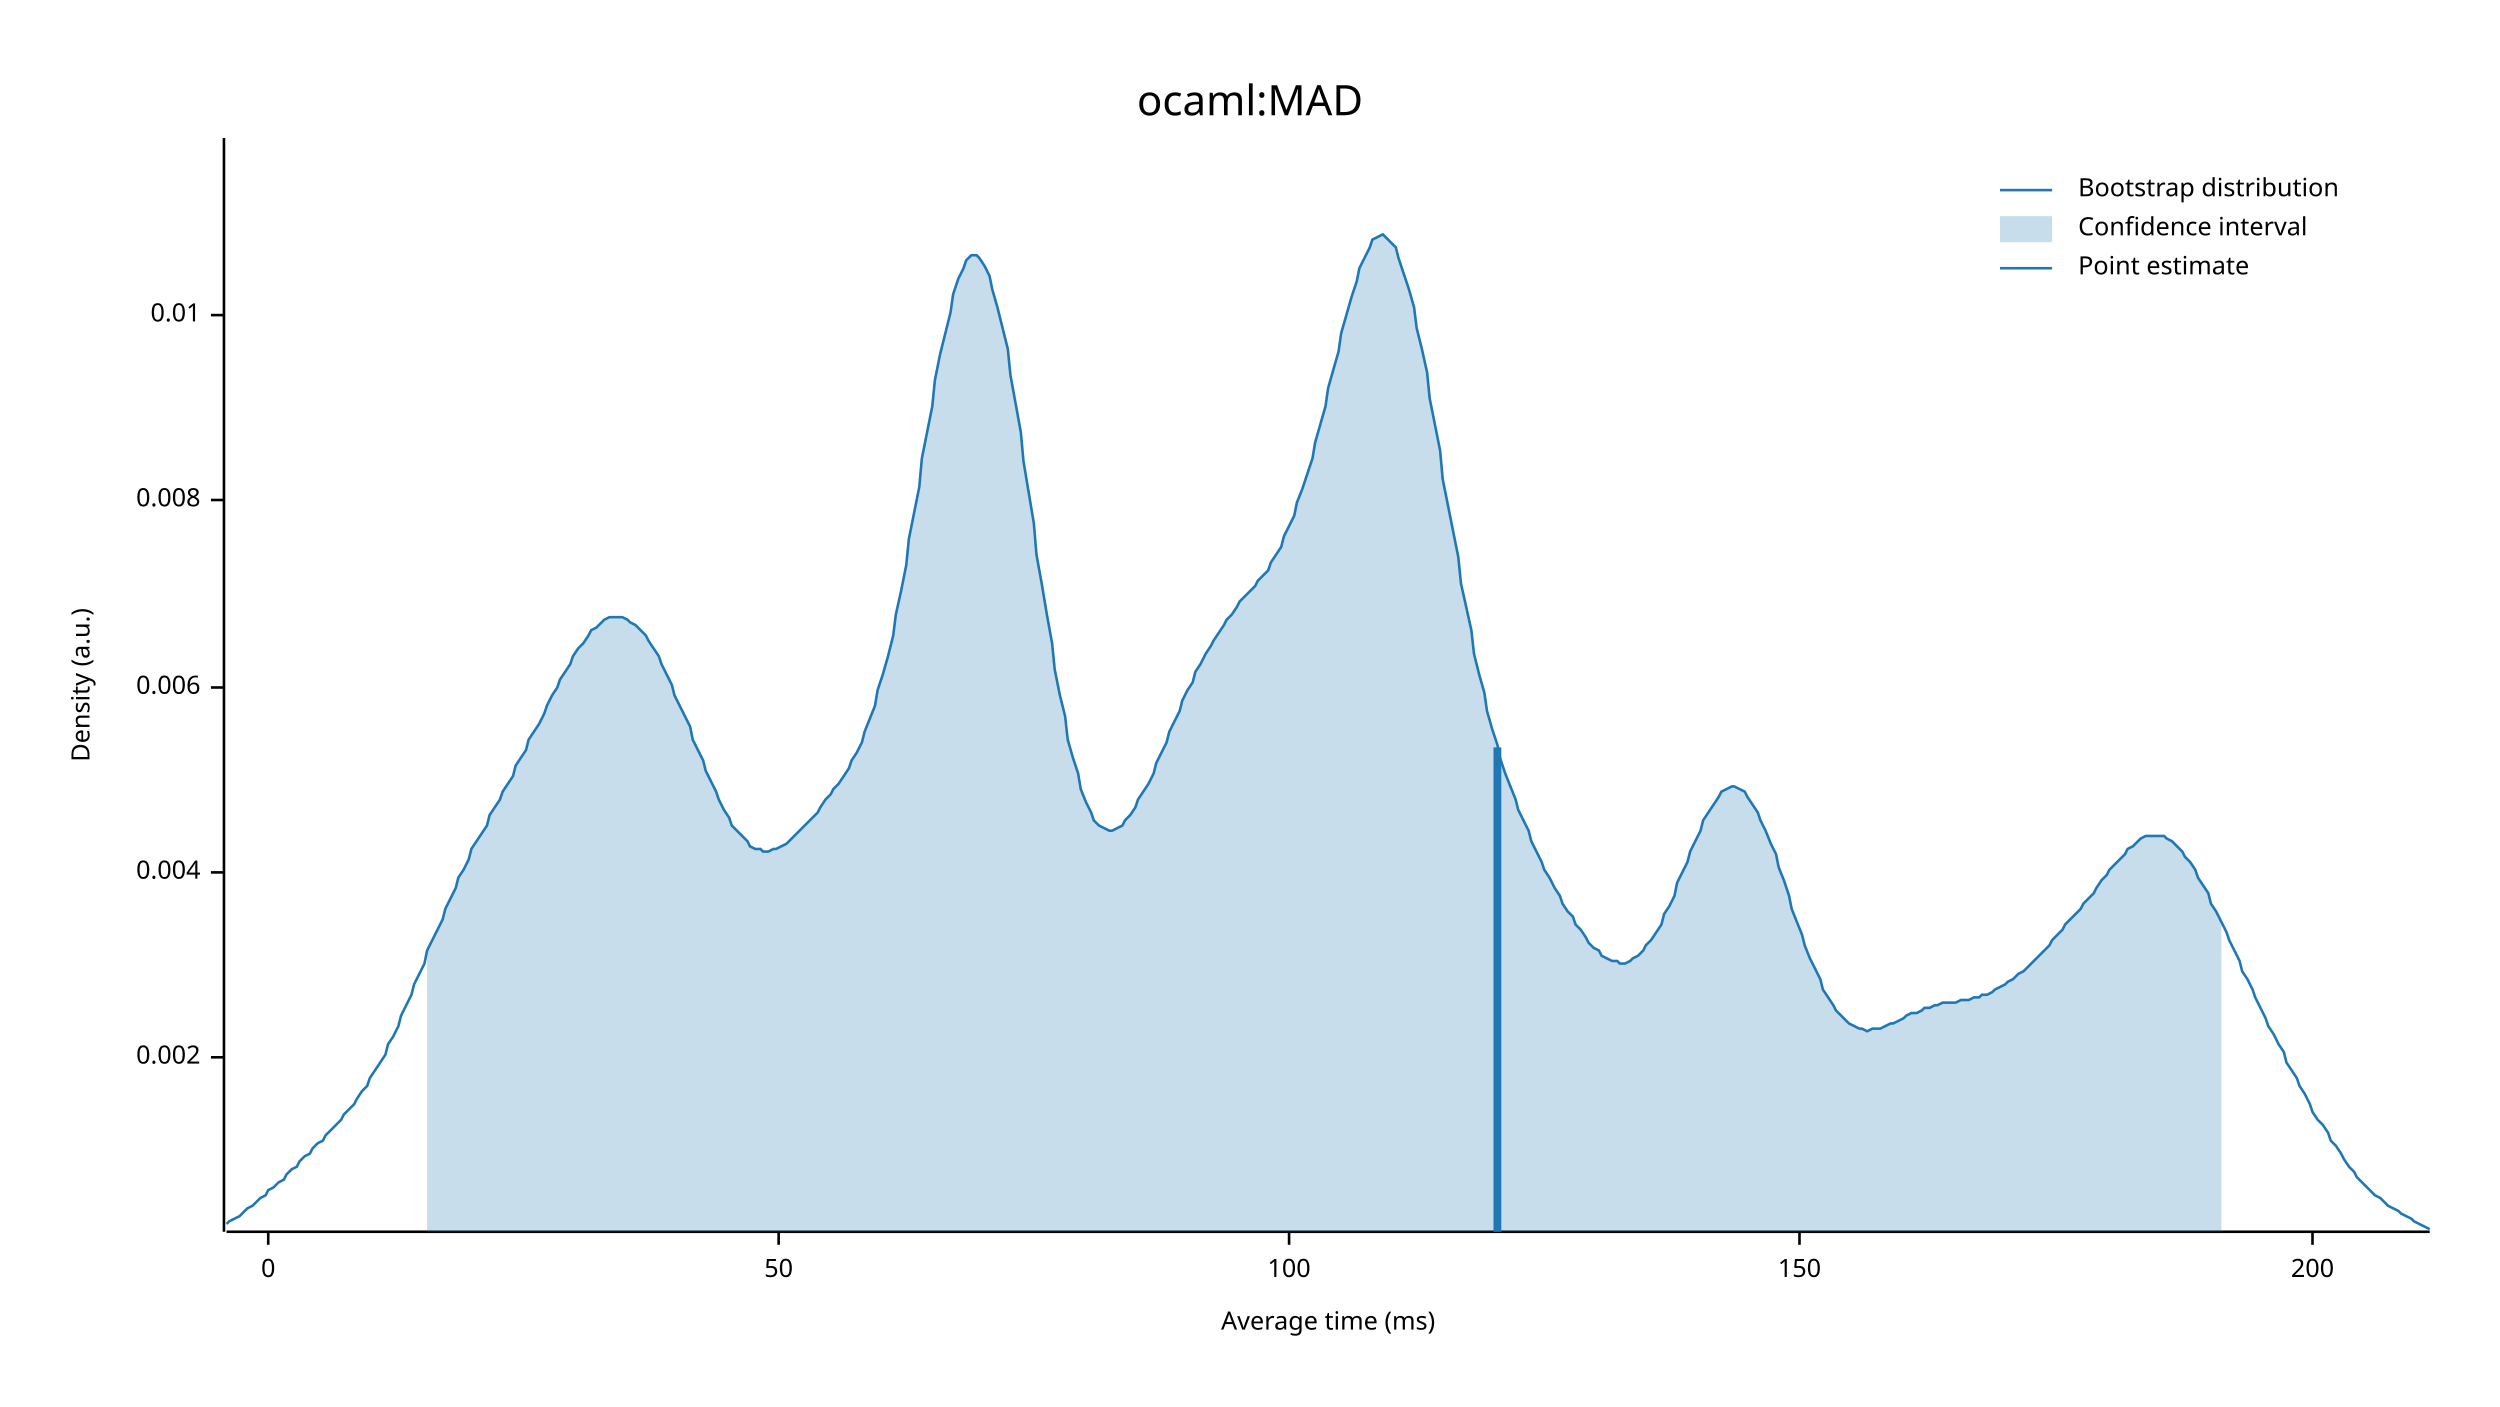
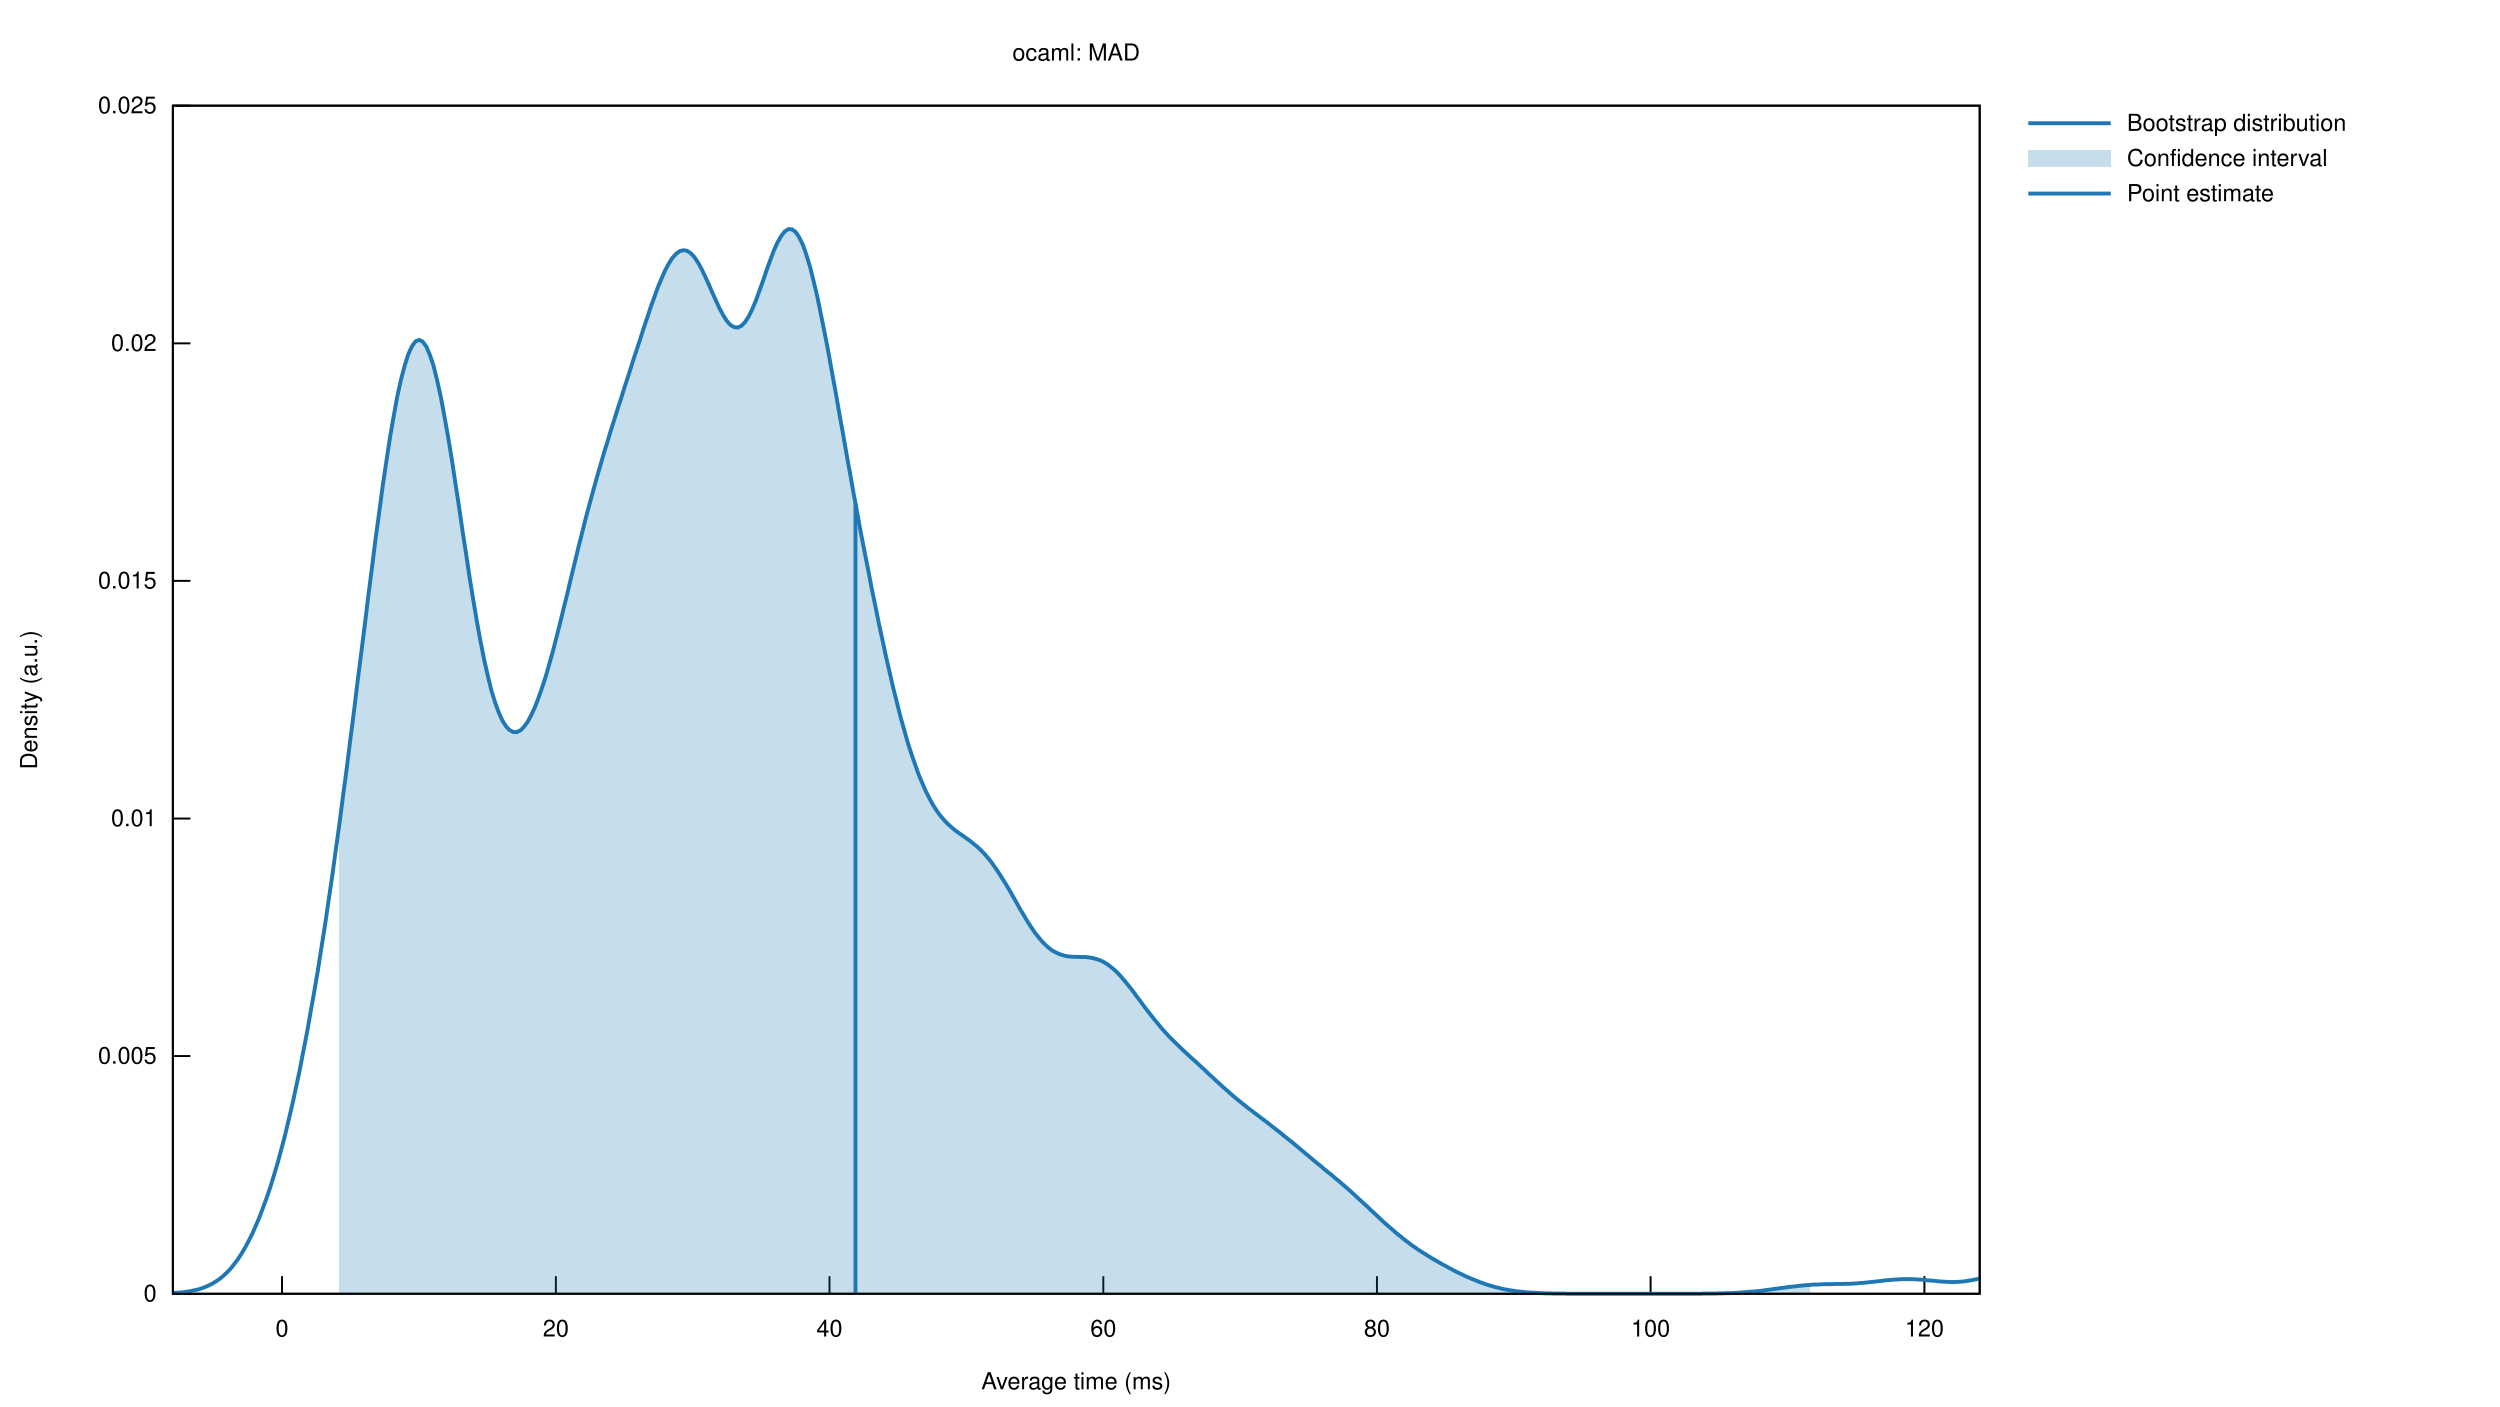
- <svg xmlns="http://www.w3.org/2000/svg" width="960" height="540" viewBox="0 0 960 540">
-   <text x="480" y="32" dy="0.76em" text-anchor="middle" font-family="sans-serif" font-size="16.129" opacity="1" fill="#000000">
- ocaml:MAD
- </text>
-   <text x="27" y="263" dy="0.76em" text-anchor="middle" font-family="sans-serif" font-size="9.677" opacity="1" fill="#000000" transform="rotate(270, 27, 263)">
- Density (a.u.)
- </text>
-   <text x="510" y="513" dy="-0.5ex" text-anchor="middle" font-family="sans-serif" font-size="9.677" opacity="1" fill="#000000">
- Average time (ms)
- </text>
-   <polyline fill="none" opacity="1" stroke="#000000" stroke-width="1" points="86,53 86,473 " />
-   <text x="77" y="406" dy="0.5ex" text-anchor="end" font-family="sans-serif" font-size="9.677" opacity="1" fill="#000000">
- 0.002
- </text>
-   <polyline fill="none" opacity="1" stroke="#000000" stroke-width="1" points="81,406 86,406 " />
-   <text x="77" y="335" dy="0.5ex" text-anchor="end" font-family="sans-serif" font-size="9.677" opacity="1" fill="#000000">
- 0.004
- </text>
-   <polyline fill="none" opacity="1" stroke="#000000" stroke-width="1" points="81,335 86,335 " />
-   <text x="77" y="264" dy="0.5ex" text-anchor="end" font-family="sans-serif" font-size="9.677" opacity="1" fill="#000000">
- 0.006
- </text>
-   <polyline fill="none" opacity="1" stroke="#000000" stroke-width="1" points="81,264 86,264 " />
-   <text x="77" y="192" dy="0.5ex" text-anchor="end" font-family="sans-serif" font-size="9.677" opacity="1" fill="#000000">
- 0.008
- </text>
-   <polyline fill="none" opacity="1" stroke="#000000" stroke-width="1" points="81,192 86,192 " />
-   <text x="77" y="121" dy="0.5ex" text-anchor="end" font-family="sans-serif" font-size="9.677" opacity="1" fill="#000000">
- 0.01
- </text>
-   <polyline fill="none" opacity="1" stroke="#000000" stroke-width="1" points="81,121 86,121 " />
-   <polyline fill="none" opacity="1" stroke="#000000" stroke-width="1" points="87,473 933,473 " />
-   <text x="103" y="483" dy="0.76em" text-anchor="middle" font-family="sans-serif" font-size="9.677" opacity="1" fill="#000000">
- 0
- </text>
-   <polyline fill="none" opacity="1" stroke="#000000" stroke-width="1" points="103,473 103,478 " />
-   <text x="299" y="483" dy="0.76em" text-anchor="middle" font-family="sans-serif" font-size="9.677" opacity="1" fill="#000000">
- 50
- </text>
-   <polyline fill="none" opacity="1" stroke="#000000" stroke-width="1" points="299,473 299,478 " />
-   <text x="495" y="483" dy="0.76em" text-anchor="middle" font-family="sans-serif" font-size="9.677" opacity="1" fill="#000000">
- 100
- </text>
-   <polyline fill="none" opacity="1" stroke="#000000" stroke-width="1" points="495,473 495,478 " />
-   <text x="691" y="483" dy="0.76em" text-anchor="middle" font-family="sans-serif" font-size="9.677" opacity="1" fill="#000000">
- 150
- </text>
-   <polyline fill="none" opacity="1" stroke="#000000" stroke-width="1" points="691,473 691,478 " />
-   <text x="888" y="483" dy="0.76em" text-anchor="middle" font-family="sans-serif" font-size="9.677" opacity="1" fill="#000000">
- 200
- </text>
-   <polyline fill="none" opacity="1" stroke="#000000" stroke-width="1" points="888,473 888,478 " />
-   <polyline fill="none" opacity="1" stroke="#1F78B4" stroke-width="1" points="87,470 88,469 90,468 92,467 93,466 95,464 97,463 98,462 100,460 102,459 103,457 105,456 107,454 109,453 110,451 112,449 114,448 115,446 117,444 119,443 120,441 122,439 124,438 125,436 127,434 129,432 131,430 132,428 134,426 136,424 137,422 139,419 141,417 142,414 144,411 146,408 148,405 149,401 151,398 153,394 154,390 156,386 158,382 159,378 161,374 163,370 164,365 166,361 168,357 170,353 171,349 173,345 175,341 176,337 178,334 180,330 181,326 183,323 185,320 187,317 188,313 190,310 192,307 193,304 195,301 197,298 198,294 200,291 202,288 203,284 205,281 207,278 209,274 210,271 212,267 214,264 215,261 217,258 219,255 220,252 222,249 224,247 226,244 227,242 229,241 231,239 232,238 234,237 236,237 237,237 239,237 241,238 242,239 244,240 246,242 248,244 249,246 251,249 253,252 254,255 256,259 258,263 259,267 261,271 263,275 265,279 266,284 268,288 270,292 271,296 273,300 275,304 276,307 278,311 280,314 281,317 283,319 285,321 287,323 288,325 290,326 292,326 293,327 295,327 297,326 298,326 300,325 302,324 304,322 305,321 307,319 309,317 310,316 312,314 314,312 315,310 317,307 319,305 320,303 322,301 324,298 326,295 327,292 329,289 331,285 332,281 334,276 336,271 337,265 339,259 341,252 343,244 344,236 346,227 348,217 349,207 351,197 353,187 354,176 356,166 358,156 359,146 361,136 363,128 365,120 366,113 368,107 370,103 371,100 373,98 375,98 376,99 378,102 380,106 381,111 383,118 385,126 387,134 388,144 390,155 392,166 393,177 395,189 397,201 398,213 400,224 402,236 404,247 405,257 407,267 409,275 410,284 412,291 414,297 415,303 417,308 419,312 420,315 422,317 424,318 426,319 427,319 429,318 431,317 432,315 434,313 436,310 437,307 439,304 441,301 443,297 444,293 446,289 448,285 449,281 451,277 453,273 454,269 456,265 458,262 459,258 461,255 463,251 465,248 466,246 468,243 470,240 471,238 473,236 475,233 476,231 478,229 480,227 482,225 483,223 485,221 487,219 488,216 490,213 492,210 493,206 495,202 497,198 498,193 500,188 502,182 504,176 505,170 507,163 509,156 510,149 512,142 514,135 515,128 517,121 519,114 521,108 522,103 524,99 526,95 527,92 529,91 531,90 532,91 534,93 536,95 537,99 539,105 541,111 543,118 544,126 546,134 548,143 549,153 551,163 553,173 554,184 556,194 558,204 560,214 561,224 563,233 565,242 566,251 568,259 570,266 571,273 573,280 575,286 576,291 578,297 580,302 582,307 583,311 585,315 587,319 588,323 590,327 592,331 593,334 595,337 597,341 599,344 600,347 602,350 604,352 605,355 607,357 609,360 610,362 612,364 614,365 615,367 617,368 619,369 621,369 622,370 624,370 626,369 627,368 629,367 631,365 632,363 634,361 636,358 638,355 639,351 641,348 643,344 644,339 646,335 648,331 649,327 651,323 653,319 654,315 656,312 658,309 660,306 661,304 663,303 665,302 666,302 668,303 670,304 671,306 673,309 675,312 676,315 678,319 680,324 682,328 683,333 685,338 687,344 688,349 690,354 692,359 693,363 695,368 697,372 699,376 700,380 702,383 704,386 705,388 707,390 709,392 710,393 712,394 714,395 715,395 717,396 719,395 721,395 722,395 724,394 726,393 727,393 729,392 731,391 732,390 734,389 736,389 738,388 739,387 741,387 743,386 744,386 746,385 748,385 749,385 751,385 753,384 754,384 756,384 758,383 760,383 761,382 763,382 765,381 766,380 768,379 770,378 771,377 773,376 775,374 777,373 778,372 780,370 782,368 783,367 785,365 787,363 788,361 790,359 792,357 793,355 795,353 797,351 799,349 800,347 802,345 804,343 805,341 807,338 809,336 810,334 812,332 814,330 816,328 817,326 819,325 821,323 822,322 824,321 826,321 827,321 829,321 831,321 832,322 834,323 836,325 838,327 839,329 841,331 843,334 844,337 846,340 848,343 849,347 851,350 853,354 855,358 856,361 858,365 860,369 861,373 863,376 865,380 866,383 868,387 870,391 871,394 873,397 875,401 877,404 878,408 880,411 882,414 883,417 885,420 887,424 888,427 890,430 892,432 894,435 895,438 897,440 899,443 900,445 902,448 904,450 905,452 907,454 909,456 910,457 912,459 914,460 916,462 917,463 919,464 921,465 922,466 924,467 926,468 927,469 929,470 931,471 933,472 " />
-   <polygon opacity="0.25" fill="#1F78B4" points="164,365 166,361 168,357 170,353 171,349 173,345 175,341 176,337 178,334 180,330 181,326 183,323 185,320 187,317 188,313 190,310 192,307 193,304 195,301 197,298 198,294 200,291 202,288 203,284 205,281 207,278 209,274 210,271 212,267 214,264 215,261 217,258 219,255 220,252 222,249 224,247 226,244 227,242 229,241 231,239 232,238 234,237 236,237 237,237 239,237 241,238 242,239 244,240 246,242 248,244 249,246 251,249 253,252 254,255 256,259 258,263 259,267 261,271 263,275 265,279 266,284 268,288 270,292 271,296 273,300 275,304 276,307 278,311 280,314 281,317 283,319 285,321 287,323 288,325 290,326 292,326 293,327 295,327 297,326 298,326 300,325 302,324 304,322 305,321 307,319 309,317 310,316 312,314 314,312 315,310 317,307 319,305 320,303 322,301 324,298 326,295 327,292 329,289 331,285 332,281 334,276 336,271 337,265 339,259 341,252 343,244 344,236 346,227 348,217 349,207 351,197 353,187 354,176 356,166 358,156 359,146 361,136 363,128 365,120 366,113 368,107 370,103 371,100 373,98 375,98 376,99 378,102 380,106 381,111 383,118 385,126 387,134 388,144 390,155 392,166 393,177 395,189 397,201 398,213 400,224 402,236 404,247 405,257 407,267 409,275 410,284 412,291 414,297 415,303 417,308 419,312 420,315 422,317 424,318 426,319 427,319 429,318 431,317 432,315 434,313 436,310 437,307 439,304 441,301 443,297 444,293 446,289 448,285 449,281 451,277 453,273 454,269 456,265 458,262 459,258 461,255 463,251 465,248 466,246 468,243 470,240 471,238 473,236 475,233 476,231 478,229 480,227 482,225 483,223 485,221 487,219 488,216 490,213 492,210 493,206 495,202 497,198 498,193 500,188 502,182 504,176 505,170 507,163 509,156 510,149 512,142 514,135 515,128 517,121 519,114 521,108 522,103 524,99 526,95 527,92 529,91 531,90 532,91 534,93 536,95 537,99 539,105 541,111 543,118 544,126 546,134 548,143 549,153 551,163 553,173 554,184 556,194 558,204 560,214 561,224 563,233 565,242 566,251 568,259 570,266 571,273 573,280 575,286 576,291 578,297 580,302 582,307 583,311 585,315 587,319 588,323 590,327 592,331 593,334 595,337 597,341 599,344 600,347 602,350 604,352 605,355 607,357 609,360 610,362 612,364 614,365 615,367 617,368 619,369 621,369 622,370 624,370 626,369 627,368 629,367 631,365 632,363 634,361 636,358 638,355 639,351 641,348 643,344 644,339 646,335 648,331 649,327 651,323 653,319 654,315 656,312 658,309 660,306 661,304 663,303 665,302 666,302 668,303 670,304 671,306 673,309 675,312 676,315 678,319 680,324 682,328 683,333 685,338 687,344 688,349 690,354 692,359 693,363 695,368 697,372 699,376 700,380 702,383 704,386 705,388 707,390 709,392 710,393 712,394 714,395 715,395 717,396 719,395 721,395 722,395 724,394 726,393 727,393 729,392 731,391 732,390 734,389 736,389 738,388 739,387 741,387 743,386 744,386 746,385 748,385 749,385 751,385 753,384 754,384 756,384 758,383 760,383 761,382 763,382 765,381 766,380 768,379 770,378 771,377 773,376 775,374 777,373 778,372 780,370 782,368 783,367 785,365 787,363 788,361 790,359 792,357 793,355 795,353 797,351 799,349 800,347 802,345 804,343 805,341 807,338 809,336 810,334 812,332 814,330 816,328 817,326 819,325 821,323 822,322 824,321 826,321 827,321 829,321 831,321 832,322 834,323 836,325 838,327 839,329 841,331 843,334 844,337 846,340 848,343 849,347 851,350 853,354 853,473 164,473 " />
-   <polyline fill="none" opacity="1" stroke="#1F78B4" stroke-width="3" points="575,473 575,287 " />
-   <text x="798" y="68" dy="0.76em" text-anchor="start" font-family="sans-serif" font-size="9.677" opacity="1" fill="#000000">
- Bootstrap distribution
- </text>
-   <text x="798" y="83" dy="0.76em" text-anchor="start" font-family="sans-serif" font-size="9.677" opacity="1" fill="#000000">
- Confidence interval
- </text>
-   <text x="798" y="98" dy="0.76em" text-anchor="start" font-family="sans-serif" font-size="9.677" opacity="1" fill="#000000">
- Point estimate
- </text>
-   <polyline fill="none" opacity="1" stroke="#1F78B4" stroke-width="1" points="768,73 788,73 " />
-   <rect x="768" y="83" width="20" height="10" opacity="0.25" fill="#1F78B4" stroke="none" />
-   <polyline fill="none" opacity="1" stroke="#1F78B4" stroke-width="1" points="768,103 788,103 " />
+ <svg xmlns="http://www.w3.org/2000/svg" xmlns:xlink="http://www.w3.org/1999/xlink" viewBox="0 0 1280 720">
+   <g id="gnuplot_canvas">
+     <rect x="0" y="0" width="1280" height="720" fill="none" />
+     <defs>
+       <circle id="gpDot" r="0.5" stroke-width="0.5" stroke="currentColor" />
+       <path id="gpPt0" stroke-width="0.222" stroke="currentColor" d="M-1,0 h2 M0,-1 v2" />
+       <path id="gpPt1" stroke-width="0.222" stroke="currentColor" d="M-1,-1 L1,1 M1,-1 L-1,1" />
+       <path id="gpPt2" stroke-width="0.222" stroke="currentColor" d="M-1,0 L1,0 M0,-1 L0,1 M-1,-1 L1,1 M-1,1 L1,-1" />
+       <rect id="gpPt3" stroke-width="0.222" stroke="currentColor" x="-1" y="-1" width="2" height="2" />
+       <rect id="gpPt4" stroke-width="0.222" stroke="currentColor" fill="currentColor" x="-1" y="-1" width="2" height="2" />
+       <circle id="gpPt5" stroke-width="0.222" stroke="currentColor" cx="0" cy="0" r="1" />
+       <use xlink:href="#gpPt5" id="gpPt6" fill="currentColor" stroke="none" />
+       <path id="gpPt7" stroke-width="0.222" stroke="currentColor" d="M0,-1.33 L-1.33,0.67 L1.33,0.67 z" />
+       <use xlink:href="#gpPt7" id="gpPt8" fill="currentColor" stroke="none" />
+       <use xlink:href="#gpPt7" id="gpPt9" stroke="currentColor" transform="rotate(180)" />
+       <use xlink:href="#gpPt9" id="gpPt10" fill="currentColor" stroke="none" />
+       <use xlink:href="#gpPt3" id="gpPt11" stroke="currentColor" transform="rotate(45)" />
+       <use xlink:href="#gpPt11" id="gpPt12" fill="currentColor" stroke="none" />
+       <path id="gpPt13" stroke-width="0.222" stroke="currentColor" d="M0,1.330 L1.265,0.411 L0.782,-1.067 L-0.782,-1.076 L-1.265,0.411 z" />
+       <use xlink:href="#gpPt13" id="gpPt14" fill="currentColor" stroke="none" />
+       <filter id="textbox" filterUnits="objectBoundingBox" x="0" y="0" height="1" width="1">
+         <feFlood flood-color="white" flood-opacity="1" result="bgnd" />
+         <feComposite in="SourceGraphic" in2="bgnd" operator="atop" />
+       </filter>
+       <filter id="greybox" filterUnits="objectBoundingBox" x="0" y="0" height="1" width="1">
+         <feFlood flood-color="lightgrey" flood-opacity="1" result="grey" />
+         <feComposite in="SourceGraphic" in2="grey" operator="atop" />
+       </filter>
+     </defs>
+     <g fill="none" color="white" stroke="currentColor" stroke-width="1.00" stroke-linecap="butt" stroke-linejoin="miter">
+ </g>
+     <g fill="none" color="black" stroke="currentColor" stroke-width="1.00" stroke-linecap="butt" stroke-linejoin="miter">
+       <path stroke="black" d="M88.5,662.4 L97.5,662.4  " />
+       <g transform="translate(80.2,666.3)" stroke="none" fill="black" font-family="Helvetica" font-size="12.00" text-anchor="end">
+         <text>
+           <tspan font-family="Helvetica"> 0</tspan>
+         </text>
+       </g>
+     </g>
+     <g fill="none" color="black" stroke="currentColor" stroke-width="1.00" stroke-linecap="butt" stroke-linejoin="miter">
+       <path stroke="black" d="M88.5,540.7 L97.5,540.7  " />
+       <g transform="translate(80.2,544.6)" stroke="none" fill="black" font-family="Helvetica" font-size="12.00" text-anchor="end">
+         <text>
+           <tspan font-family="Helvetica"> 0.005</tspan>
+         </text>
+       </g>
+     </g>
+     <g fill="none" color="black" stroke="currentColor" stroke-width="1.00" stroke-linecap="butt" stroke-linejoin="miter">
+       <path stroke="black" d="M88.5,419.1 L97.5,419.1  " />
+       <g transform="translate(80.2,423.0)" stroke="none" fill="black" font-family="Helvetica" font-size="12.00" text-anchor="end">
+         <text>
+           <tspan font-family="Helvetica"> 0.01</tspan>
+         </text>
+       </g>
+     </g>
+     <g fill="none" color="black" stroke="currentColor" stroke-width="1.00" stroke-linecap="butt" stroke-linejoin="miter">
+       <path stroke="black" d="M88.5,297.4 L97.5,297.4  " />
+       <g transform="translate(80.2,301.3)" stroke="none" fill="black" font-family="Helvetica" font-size="12.00" text-anchor="end">
+         <text>
+           <tspan font-family="Helvetica"> 0.015</tspan>
+         </text>
+       </g>
+     </g>
+     <g fill="none" color="black" stroke="currentColor" stroke-width="1.00" stroke-linecap="butt" stroke-linejoin="miter">
+       <path stroke="black" d="M88.5,175.8 L97.5,175.8  " />
+       <g transform="translate(80.2,179.7)" stroke="none" fill="black" font-family="Helvetica" font-size="12.00" text-anchor="end">
+         <text>
+           <tspan font-family="Helvetica"> 0.02</tspan>
+         </text>
+       </g>
+     </g>
+     <g fill="none" color="black" stroke="currentColor" stroke-width="1.00" stroke-linecap="butt" stroke-linejoin="miter">
+       <path stroke="black" d="M88.5,54.1 L97.5,54.1  " />
+       <g transform="translate(80.2,58.0)" stroke="none" fill="black" font-family="Helvetica" font-size="12.00" text-anchor="end">
+         <text>
+           <tspan font-family="Helvetica"> 0.025</tspan>
+         </text>
+       </g>
+     </g>
+     <g fill="none" color="black" stroke="currentColor" stroke-width="1.00" stroke-linecap="butt" stroke-linejoin="miter">
+       <path stroke="black" d="M144.4,662.4 L144.4,653.4  " />
+       <g transform="translate(144.4,684.3)" stroke="none" fill="black" font-family="Helvetica" font-size="12.00" text-anchor="middle">
+         <text>
+           <tspan font-family="Helvetica"> 0</tspan>
+         </text>
+       </g>
+     </g>
+     <g fill="none" color="black" stroke="currentColor" stroke-width="1.00" stroke-linecap="butt" stroke-linejoin="miter">
+       <path stroke="black" d="M284.6,662.4 L284.6,653.4  " />
+       <g transform="translate(284.6,684.3)" stroke="none" fill="black" font-family="Helvetica" font-size="12.00" text-anchor="middle">
+         <text>
+           <tspan font-family="Helvetica"> 20</tspan>
+         </text>
+       </g>
+     </g>
+     <g fill="none" color="black" stroke="currentColor" stroke-width="1.00" stroke-linecap="butt" stroke-linejoin="miter">
+       <path stroke="black" d="M424.7,662.4 L424.7,653.4  " />
+       <g transform="translate(424.7,684.3)" stroke="none" fill="black" font-family="Helvetica" font-size="12.00" text-anchor="middle">
+         <text>
+           <tspan font-family="Helvetica"> 40</tspan>
+         </text>
+       </g>
+     </g>
+     <g fill="none" color="black" stroke="currentColor" stroke-width="1.00" stroke-linecap="butt" stroke-linejoin="miter">
+       <path stroke="black" d="M564.9,662.4 L564.9,653.4  " />
+       <g transform="translate(564.9,684.3)" stroke="none" fill="black" font-family="Helvetica" font-size="12.00" text-anchor="middle">
+         <text>
+           <tspan font-family="Helvetica"> 60</tspan>
+         </text>
+       </g>
+     </g>
+     <g fill="none" color="black" stroke="currentColor" stroke-width="1.00" stroke-linecap="butt" stroke-linejoin="miter">
+       <path stroke="black" d="M705.0,662.4 L705.0,653.4  " />
+       <g transform="translate(705.0,684.3)" stroke="none" fill="black" font-family="Helvetica" font-size="12.00" text-anchor="middle">
+         <text>
+           <tspan font-family="Helvetica"> 80</tspan>
+         </text>
+       </g>
+     </g>
+     <g fill="none" color="black" stroke="currentColor" stroke-width="1.00" stroke-linecap="butt" stroke-linejoin="miter">
+       <path stroke="black" d="M845.1,662.4 L845.1,653.4  " />
+       <g transform="translate(845.1,684.3)" stroke="none" fill="black" font-family="Helvetica" font-size="12.00" text-anchor="middle">
+         <text>
+           <tspan font-family="Helvetica"> 100</tspan>
+         </text>
+       </g>
+     </g>
+     <g fill="none" color="black" stroke="currentColor" stroke-width="1.00" stroke-linecap="butt" stroke-linejoin="miter">
+       <path stroke="black" d="M985.3,662.4 L985.3,653.4  " />
+       <g transform="translate(985.3,684.3)" stroke="none" fill="black" font-family="Helvetica" font-size="12.00" text-anchor="middle">
+         <text>
+           <tspan font-family="Helvetica"> 120</tspan>
+         </text>
+       </g>
+     </g>
+     <g fill="none" color="black" stroke="currentColor" stroke-width="1.00" stroke-linecap="butt" stroke-linejoin="miter">
+ </g>
+     <g fill="none" color="black" stroke="currentColor" stroke-width="1.00" stroke-linecap="butt" stroke-linejoin="miter">
+       <path stroke="black" d="M88.5,54.1 L88.5,662.4 L1013.6,662.4 L1013.6,54.1 L88.5,54.1 Z  " />
+     </g>
+     <g fill="none" color="black" stroke="currentColor" stroke-width="1.00" stroke-linecap="butt" stroke-linejoin="miter">
+       <g transform="translate(19.0,358.3) rotate(270)" stroke="none" fill="black" font-family="Helvetica" font-size="12.00" text-anchor="middle">
+         <text>
+           <tspan font-family="Helvetica">Density (a.u.)</tspan>
+         </text>
+       </g>
+     </g>
+     <g fill="none" color="black" stroke="currentColor" stroke-width="1.00" stroke-linecap="butt" stroke-linejoin="miter">
+       <g transform="translate(551.0,711.3)" stroke="none" fill="black" font-family="Helvetica" font-size="12.00" text-anchor="middle">
+         <text>
+           <tspan font-family="Helvetica">Average time (ms)</tspan>
+         </text>
+       </g>
+     </g>
+     <g fill="none" color="black" stroke="currentColor" stroke-width="1.00" stroke-linecap="butt" stroke-linejoin="miter">
+       <g transform="translate(551.0,31.0)" stroke="none" fill="black" font-family="Helvetica" font-size="12.00" text-anchor="middle">
+         <text>
+           <tspan font-family="Helvetica">ocaml: MAD</tspan>
+         </text>
+       </g>
+     </g>
+     <g fill="none" color="black" stroke="currentColor" stroke-width="1.00" stroke-linecap="butt" stroke-linejoin="miter">
+ </g>
+     <g id="gnuplot_plot_1">
+       <g fill="none" color="white" stroke="currentColor" stroke-width="2.00" stroke-linecap="butt" stroke-linejoin="miter">
+ </g>
+       <g fill="none" color="black" stroke="currentColor" stroke-width="2.00" stroke-linecap="butt" stroke-linejoin="miter">
+         <g transform="translate(1089.0,67.0)" stroke="none" fill="black" font-family="Helvetica" font-size="12.00" text-anchor="start">
+           <text>
+             <tspan font-family="Helvetica">Bootstrap distribution</tspan>
+           </text>
+         </g>
+       </g>
+       <g fill="none" color="black" stroke="currentColor" stroke-width="2.00" stroke-linecap="butt" stroke-linejoin="miter">
+         <path stroke="rgb( 31, 120, 180)" d="M1038.5,63.1 L1080.7,63.1 M88.5,662.0 L90.4,661.9 L92.2,661.8 L94.1,661.6 L95.9,661.3 L97.8,661.0   L99.6,660.6 L101.5,660.2 L103.3,659.6 L105.2,658.9 L107.0,658.1 L108.9,657.1 L110.7,656.0 L112.6,654.7   L114.5,653.1 L116.3,651.4 L118.2,649.4 L120.0,647.1 L121.9,644.6 L123.7,641.8 L125.6,638.6 L127.4,635.2   L129.3,631.4 L131.1,627.3 L133.0,622.8 L134.8,618.0 L136.7,612.8 L138.6,607.2 L140.4,601.3 L142.3,594.9   L144.1,588.2 L146.0,581.0 L147.8,573.4 L149.7,565.4 L151.5,557.0 L153.4,548.2 L155.2,538.8 L157.1,529.1   L158.9,518.9 L160.8,508.2 L162.7,497.2 L164.5,485.6 L166.4,473.7 L168.2,461.3 L170.1,448.5 L171.9,435.3   L173.8,421.7 L175.6,407.8 L177.5,393.6 L179.3,379.2 L181.2,364.5 L183.0,349.6 L184.9,334.7 L186.8,319.8   L188.6,304.9 L190.5,290.2 L192.3,275.8 L194.2,261.9 L196.0,248.4 L197.9,235.7 L199.7,223.8 L201.6,212.9   L203.4,203.0 L205.3,194.4 L207.2,187.2 L209.0,181.5 L210.9,177.3 L212.7,174.8 L214.6,174.0 L216.4,174.9   L218.3,177.5 L220.1,181.7 L222.0,187.4 L223.8,194.7 L225.7,203.2 L227.5,212.9 L229.4,223.6 L231.3,235.0   L233.1,247.0 L235.0,259.3 L236.8,271.7 L238.7,284.0 L240.5,296.1 L242.4,307.6 L244.2,318.5 L246.1,328.7   L247.9,337.9 L249.8,346.2 L251.6,353.5 L253.5,359.7 L255.4,364.9 L257.2,368.9 L259.1,371.9 L260.9,373.8   L262.8,374.8 L264.6,374.8 L266.5,373.9 L268.3,372.1 L270.2,369.5 L272.0,366.1 L273.9,362.0 L275.7,357.3   L277.6,351.9 L279.5,346.1 L281.3,339.7 L283.2,333.0 L285.0,325.9 L286.9,318.5 L288.7,311.0 L290.6,303.4   L292.4,295.7 L294.3,288.0 L296.1,280.4 L298.0,273.0 L299.8,265.7 L301.7,258.6 L303.6,251.7 L305.4,245.1   L307.3,238.6 L309.1,232.3 L311.0,226.2 L312.8,220.2 L314.7,214.3 L316.5,208.5 L318.4,202.7 L320.2,196.9   L322.1,191.2 L323.9,185.4 L325.8,179.6 L327.7,173.9 L329.5,168.2 L331.4,162.6 L333.2,157.1 L335.1,151.9   L336.9,146.9 L338.8,142.4 L340.6,138.3 L342.5,134.8 L344.3,132.0 L346.2,129.9 L348.0,128.6 L349.9,128.1   L351.8,128.4 L353.6,129.6 L355.5,131.6 L357.3,134.3 L359.2,137.7 L361.0,141.5 L362.9,145.6 L364.7,149.8   L366.6,154.0 L368.4,157.9 L370.3,161.4 L372.1,164.3 L374.0,166.4 L375.9,167.5 L377.7,167.7 L379.6,166.8   L381.4,165.0 L383.3,162.1 L385.1,158.4 L387.0,153.9 L388.8,148.9 L390.7,143.7 L392.5,138.3 L394.4,133.1   L396.2,128.3 L398.1,124.1 L400.0,120.8 L401.8,118.5 L403.7,117.3 L405.5,117.4 L407.4,118.8 L409.2,121.5   L411.1,125.4 L412.9,130.6 L414.8,136.8 L416.6,144.1 L418.5,152.1 L420.3,160.9 L422.2,170.3 L424.1,180.1   L425.9,190.2 L427.8,200.5 L429.6,210.9 L431.5,221.4 L433.3,231.8 L435.2,242.2 L437.0,252.4 L438.9,262.5   L440.7,272.5 L442.6,282.2 L444.5,291.8 L446.3,301.2 L448.2,310.4 L450.0,319.3 L451.9,328.1 L453.7,336.5   L455.6,344.7 L457.4,352.5 L459.3,360.0 L461.1,367.2 L463.0,373.9 L464.8,380.3 L466.7,386.2 L468.6,391.6   L470.4,396.7 L472.3,401.2 L474.1,405.3 L476.0,409.0 L477.8,412.3 L479.7,415.2 L481.5,417.7 L483.4,419.9   L485.2,421.8 L487.1,423.5 L488.9,425.0 L490.8,426.4 L492.7,427.7 L494.5,429.0 L496.4,430.3 L498.2,431.8   L500.1,433.3 L501.9,435.0 L503.8,436.9 L505.6,439.0 L507.5,441.3 L509.3,443.9 L511.2,446.6 L513.0,449.5   L514.9,452.5 L516.8,455.7 L518.6,458.9 L520.5,462.2 L522.3,465.5 L524.2,468.6 L526.0,471.7 L527.9,474.6   L529.7,477.3 L531.6,479.7 L533.4,481.9 L535.3,483.8 L537.1,485.4 L539.0,486.8 L540.9,487.8 L542.7,488.6   L544.6,489.2 L546.4,489.6 L548.3,489.8 L550.1,489.9 L552.0,489.9 L553.8,490.0 L555.7,490.0 L557.5,490.2   L559.4,490.5 L561.2,491.0 L563.1,491.6 L565.0,492.5 L566.8,493.6 L568.7,495.0 L570.5,496.5 L572.4,498.3   L574.2,500.3 L576.1,502.5 L577.9,504.8 L579.8,507.1 L581.6,509.6 L583.5,512.1 L585.3,514.6 L587.2,517.1   L589.1,519.5 L590.9,521.8 L592.8,524.1 L594.6,526.3 L596.5,528.4 L598.3,530.4 L600.2,532.3 L602.0,534.1   L603.9,535.9 L605.7,537.7 L607.6,539.4 L609.4,541.1 L611.3,542.8 L613.2,544.5 L615.0,546.2 L616.9,547.9   L618.7,549.7 L620.6,551.4 L622.4,553.1 L624.3,554.8 L626.1,556.5 L628.0,558.1 L629.8,559.8 L631.7,561.4   L633.5,562.9 L635.4,564.4 L637.3,565.9 L639.1,567.4 L641.0,568.8 L642.8,570.2 L644.7,571.6 L646.5,573.0   L648.4,574.4 L650.2,575.8 L652.1,577.3 L653.9,578.7 L655.8,580.2 L657.6,581.7 L659.5,583.2 L661.4,584.7   L663.2,586.2 L665.1,587.8 L666.9,589.3 L668.8,590.9 L670.6,592.4 L672.5,594.0 L674.3,595.5 L676.2,597.0   L678.0,598.6 L679.9,600.1 L681.8,601.6 L683.6,603.2 L685.5,604.7 L687.3,606.3 L689.2,607.9 L691.0,609.5   L692.9,611.2 L694.7,612.9 L696.6,614.6 L698.4,616.3 L700.3,618.0 L702.1,619.8 L704.0,621.5 L705.9,623.3   L707.7,625.0 L709.6,626.7 L711.4,628.3 L713.3,629.9 L715.1,631.5 L717.0,633.0 L718.8,634.5 L720.7,635.9   L722.5,637.3 L724.4,638.6 L726.2,639.9 L728.1,641.1 L730.0,642.3 L731.8,643.4 L733.7,644.6 L735.5,645.6   L737.4,646.7 L739.2,647.7 L741.1,648.7 L742.9,649.7 L744.8,650.7 L746.6,651.6 L748.5,652.5 L750.3,653.4   L752.2,654.2 L754.1,655.0 L755.9,655.7 L757.8,656.5 L759.6,657.1 L761.5,657.8 L763.3,658.3 L765.2,658.9   L767.0,659.3 L768.9,659.8 L770.7,660.2 L772.6,660.5 L774.4,660.8 L776.3,661.1 L778.2,661.3 L780.0,661.5   L781.9,661.7 L783.7,661.8 L785.6,661.9 L787.4,662.0 L789.3,662.1 L791.1,662.2 L793.0,662.2 L794.8,662.3   L796.7,662.3 L798.5,662.3 L800.4,662.3 L802.3,662.4 L804.1,662.4 L806.0,662.4 L807.8,662.4 L809.7,662.4   L811.5,662.4 L813.4,662.4 L815.2,662.4 L817.1,662.4 L818.9,662.4 L820.8,662.4 L822.6,662.4 L824.5,662.4   L826.4,662.4 L828.2,662.4 L830.1,662.4 L831.9,662.4 L833.8,662.4 L835.6,662.4 L837.5,662.4 L839.3,662.4   L841.2,662.4 L843.0,662.4 L844.9,662.4 L846.7,662.4 L848.6,662.4 L850.5,662.4 L852.3,662.4 L854.2,662.4   L856.0,662.4 L857.9,662.4 L859.7,662.4 L861.6,662.4 L863.4,662.4 L865.3,662.4 L867.1,662.4 L869.0,662.4   L870.8,662.4 L872.7,662.3 L874.6,662.3 L876.4,662.3 L878.3,662.3 L880.1,662.2 L882.0,662.2 L883.8,662.1   L885.7,662.1 L887.5,662.0 L889.4,661.9 L891.2,661.8 L893.1,661.6 L894.9,661.5 L896.8,661.3 L898.7,661.2   L900.5,661.0 L902.4,660.8 L904.2,660.5 L906.1,660.3 L907.9,660.0 L909.8,659.8 L911.6,659.5 L913.5,659.3   L915.3,659.0 L917.2,658.8 L919.1,658.6 L920.9,658.4 L922.8,658.2 L924.6,658.0 L926.5,657.9 L928.3,657.7   L930.2,657.7 L932.0,657.6 L933.9,657.5 L935.7,657.5 L937.6,657.5 L939.4,657.4 L941.3,657.4 L943.2,657.4   L945.0,657.3 L946.9,657.3 L948.7,657.2 L950.6,657.1 L952.4,656.9 L954.3,656.8 L956.1,656.6 L958.0,656.4   L959.8,656.2 L961.7,656.0 L963.5,655.8 L965.4,655.5 L967.3,655.4 L969.1,655.2 L971.0,655.1 L972.8,655.0   L974.7,654.9 L976.5,654.9 L978.4,654.9 L980.2,655.0 L982.1,655.1 L983.9,655.2 L985.8,655.4 L987.6,655.6   L989.5,655.7 L991.4,655.9 L993.2,656.1 L995.1,656.2 L996.9,656.3 L998.8,656.4 L1000.6,656.4 L1002.5,656.3   L1004.3,656.2 L1006.2,656.0 L1008.0,655.7 L1009.9,655.4 L1011.7,655.0 L1013.6,654.6  " />
+       </g>
+     </g>
+     <g id="gnuplot_plot_2">
+       <g fill="none" color="white" stroke="rgb( 31, 120, 180)" stroke-width="1.00" stroke-linecap="butt" stroke-linejoin="miter">
+ </g>
+       <g fill="none" color="black" stroke="currentColor" stroke-width="1.00" stroke-linecap="butt" stroke-linejoin="miter">
+         <g transform="translate(1089.0,85.0)" stroke="none" fill="black" font-family="Helvetica" font-size="12.00" text-anchor="start">
+           <text>
+             <tspan font-family="Helvetica">Confidence interval</tspan>
+           </text>
+         </g>
+       </g>
+       <g fill="none" color="black" stroke="currentColor" stroke-width="1.00" stroke-linecap="butt" stroke-linejoin="miter">
+         <g stroke="none" shape-rendering="crispEdges">
+           <polygon fill="rgb( 31, 120, 180)" fill-opacity="0.25" points="1038.5,85.6 1080.7,85.6 1080.7,76.6 1038.5,76.6 " />
+           <polygon fill="rgb( 31, 120, 180)" fill-opacity="0.25" points="173.8,421.7 175.6,407.8 177.5,393.6 179.3,379.2 181.2,364.5 183.0,349.6 184.9,334.7 186.8,319.8 188.6,304.9 190.5,290.2 192.3,275.8 194.2,261.9 196.0,248.4 197.9,235.7 199.7,223.8 201.6,212.9 203.4,203.0 205.3,194.4 207.2,187.2 209.0,181.5 210.9,177.3 212.7,174.8 214.6,174.0 216.4,174.9 218.3,177.5 220.1,181.7 222.0,187.4 223.8,194.7 225.7,203.2 227.5,212.9 229.4,223.6 231.3,235.0 233.1,247.0 235.0,259.3 236.8,271.7 238.7,284.0 240.5,296.1 242.4,307.6 244.2,318.5 246.1,328.7 247.9,337.9 249.8,346.2 251.6,353.5 253.5,359.7 255.4,364.9 257.2,368.9 259.1,371.9 260.9,373.8 262.8,374.8 264.6,374.8 266.5,373.9 268.3,372.1 270.2,369.5 272.0,366.1 273.9,362.0 275.7,357.3 277.6,351.9 279.5,346.1 281.3,339.7 283.2,333.0 285.0,325.9 286.9,318.5 288.7,311.0 290.6,303.4 292.4,295.7 294.3,288.0 296.1,280.4 298.0,273.0 299.8,265.7 301.7,258.6 303.6,251.7 305.4,245.1 307.3,238.6 309.1,232.3 311.0,226.2 312.8,220.2 314.7,214.3 316.5,208.5 318.4,202.7 320.2,196.9 322.1,191.2 323.9,185.4 325.8,179.6 327.7,173.9 329.5,168.2 331.4,162.6 333.2,157.1 335.1,151.9 336.9,146.9 338.8,142.4 340.6,138.3 342.5,134.8 344.3,132.0 346.2,129.9 348.0,128.6 349.9,128.1 351.8,128.4 353.6,129.6 355.5,131.6 357.3,134.3 359.2,137.7 361.0,141.5 362.9,145.6 364.7,149.8 366.6,154.0 368.4,157.9 370.3,161.4 372.1,164.3 374.0,166.4 375.9,167.5 377.7,167.7 379.6,166.8 381.4,165.0 383.3,162.1 385.1,158.4 387.0,153.9 388.8,148.9 390.7,143.7 392.5,138.3 394.4,133.1 396.2,128.3 398.1,124.1 400.0,120.8 401.8,118.5 403.7,117.3 405.5,117.4 407.4,118.8 409.2,121.5 411.1,125.4 412.9,130.6 414.8,136.8 416.6,144.1 418.5,152.1 420.3,160.9 422.2,170.3 424.1,180.1 425.9,190.2 427.8,200.5 429.6,210.9 431.5,221.4 433.3,231.8 435.2,242.2 437.0,252.4 438.9,262.5 440.7,272.5 442.6,282.2 444.5,291.8 446.3,301.2 448.2,310.4 450.0,319.3 451.9,328.1 453.7,336.5 455.6,344.7 457.4,352.5 459.3,360.0 461.1,367.2 463.0,373.9 464.8,380.3 466.7,386.2 468.6,391.6 470.4,396.7 472.3,401.2 474.1,405.3 476.0,409.0 477.8,412.3 479.7,415.2 481.5,417.7 483.4,419.9 485.2,421.8 487.1,423.5 488.9,425.0 490.8,426.4 492.7,427.7 494.5,429.0 496.4,430.3 498.2,431.8 500.1,433.3 501.9,435.0 503.8,436.9 505.6,439.0 507.5,441.3 509.3,443.9 511.2,446.6 513.0,449.5 514.9,452.5 516.8,455.7 518.6,458.9 520.5,462.2 522.3,465.5 524.2,468.6 526.0,471.7 527.9,474.6 529.7,477.3 531.6,479.7 533.4,481.9 535.3,483.8 537.1,485.4 539.0,486.8 540.9,487.8 542.7,488.6 544.6,489.2 546.4,489.6 548.3,489.8 550.1,489.9 552.0,489.9 553.8,490.0 555.7,490.0 557.5,490.2 559.4,490.5 561.2,491.0 563.1,491.6 565.0,492.5 566.8,493.6 568.7,495.0 570.5,496.5 572.4,498.3 574.2,500.3 576.1,502.5 577.9,504.8 579.8,507.1 581.6,509.6 583.5,512.1 585.3,514.6 587.2,517.1 589.1,519.5 590.9,521.8 592.8,524.1 594.6,526.3 596.5,528.4 598.3,530.4 600.2,532.3 602.0,534.1 603.9,535.9 605.7,537.7 607.6,539.4 609.4,541.1 611.3,542.8 613.2,544.5 615.0,546.2 616.9,547.9 618.7,549.7 620.6,551.4 622.4,553.1 624.3,554.8 626.1,556.5 628.0,558.1 629.8,559.8 631.7,561.4 633.5,562.9 635.4,564.4 637.3,565.9 639.1,567.4 641.0,568.8 642.8,570.2 644.7,571.6 646.5,573.0 648.4,574.4 650.2,575.8 652.1,577.3 653.9,578.7 655.8,580.2 657.6,581.7 659.5,583.2 661.4,584.7 663.2,586.2 665.1,587.8 666.9,589.3 668.8,590.9 670.6,592.4 672.5,594.0 674.3,595.5 676.2,597.0 678.0,598.6 679.9,600.1 681.8,601.6 683.6,603.2 685.5,604.7 687.3,606.3 689.2,607.9 691.0,609.5 692.9,611.2 694.7,612.9 696.6,614.6 698.4,616.3 700.3,618.0 702.1,619.8 704.0,621.5 705.9,623.3 707.7,625.0 709.6,626.7 711.4,628.3 713.3,629.9 715.1,631.5 717.0,633.0 718.8,634.5 720.7,635.9 722.5,637.3 724.4,638.6 726.2,639.9 728.1,641.1 730.0,642.3 731.8,643.4 733.7,644.6 735.5,645.6 737.4,646.7 739.2,647.7 741.1,648.7 742.9,649.7 744.8,650.7 746.6,651.6 748.5,652.5 750.3,653.4 752.2,654.2 754.1,655.0 755.9,655.7 757.8,656.5 759.6,657.1 761.5,657.8 763.3,658.3 765.2,658.9 767.0,659.3 768.9,659.8 770.7,660.2 772.6,660.5 774.4,660.8 776.3,661.1 778.2,661.3 780.0,661.5 781.9,661.7 783.7,661.8 785.6,661.9 787.4,662.0 789.3,662.1 791.1,662.2 793.0,662.2 794.8,662.3 796.7,662.3 798.5,662.3 800.4,662.3 802.3,662.4 804.1,662.4 806.0,662.4 807.8,662.4 809.7,662.4 811.5,662.4 813.4,662.4 815.2,662.4 817.1,662.4 818.9,662.4 820.8,662.4 822.6,662.4 824.5,662.4 826.4,662.4 828.2,662.4 830.1,662.4 831.9,662.4 833.8,662.4 835.6,662.4 837.5,662.4 839.3,662.4 841.2,662.4 843.0,662.4 844.9,662.4 846.7,662.4 848.6,662.4 850.5,662.4 852.3,662.4 854.2,662.4 856.0,662.4 857.9,662.4 859.7,662.4 861.6,662.4 863.4,662.4 865.3,662.4 867.1,662.4 869.0,662.4 870.8,662.4 872.7,662.3 874.6,662.3 876.4,662.3 878.3,662.3 880.1,662.2 882.0,662.2 883.8,662.1 885.7,662.1 887.5,662.0 889.4,661.9 891.2,661.8 893.1,661.6 894.9,661.5 896.8,661.3 898.7,661.2 900.5,661.0 902.4,660.8 904.2,660.5 906.1,660.3 907.9,660.0 909.8,659.8 911.6,659.5 913.5,659.3 915.3,659.0 917.2,658.8 919.1,658.6 920.9,658.4 922.8,658.2 924.6,658.0 926.5,657.9 926.5,662.4 924.6,662.4 922.8,662.4 920.9,662.4 919.1,662.4 917.2,662.4 915.3,662.4 913.5,662.4 911.6,662.4 909.8,662.4 907.9,662.4 906.1,662.4 904.2,662.4 902.4,662.4 900.5,662.4 898.7,662.4 896.8,662.4 894.9,662.4 893.1,662.4 891.2,662.4 889.4,662.4 887.5,662.4 885.7,662.4 883.8,662.4 882.0,662.4 880.1,662.4 878.3,662.4 876.4,662.4 874.6,662.4 872.7,662.4 870.8,662.4 869.0,662.4 867.1,662.4 865.3,662.4 863.4,662.4 861.6,662.4 859.7,662.4 857.9,662.4 856.0,662.4 854.2,662.4 852.3,662.4 850.5,662.4 848.6,662.4 846.7,662.4 844.9,662.4 843.0,662.4 841.2,662.4 839.3,662.4 837.5,662.4 835.6,662.4 833.8,662.4 831.9,662.4 830.1,662.4 828.2,662.4 826.4,662.4 824.5,662.4 822.6,662.4 820.8,662.4 818.9,662.4 817.1,662.4 815.2,662.4 813.4,662.4 811.5,662.4 809.7,662.4 807.8,662.4 806.0,662.4 804.1,662.4 802.3,662.4 800.4,662.4 798.5,662.4 796.7,662.4 794.8,662.4 793.0,662.4 791.1,662.4 789.3,662.4 787.4,662.4 785.6,662.4 783.7,662.4 781.9,662.4 780.0,662.4 778.2,662.4 776.3,662.4 774.4,662.4 772.6,662.4 770.7,662.4 768.9,662.4 767.0,662.4 765.2,662.4 763.3,662.4 761.5,662.4 759.6,662.4 757.8,662.4 755.9,662.4 754.1,662.4 752.2,662.4 750.3,662.4 748.5,662.4 746.6,662.4 744.8,662.4 742.9,662.4 741.1,662.4 739.2,662.4 737.4,662.4 735.5,662.4 733.7,662.4 731.8,662.4 730.0,662.4 728.1,662.4 726.2,662.4 724.4,662.4 722.5,662.4 720.7,662.4 718.8,662.4 717.0,662.4 715.1,662.4 713.3,662.4 711.4,662.4 709.6,662.4 707.7,662.4 705.9,662.4 704.0,662.4 702.1,662.4 700.3,662.4 698.4,662.4 696.6,662.4 694.7,662.4 692.9,662.4 691.0,662.4 689.2,662.4 687.3,662.4 685.5,662.4 683.6,662.4 681.8,662.4 679.9,662.4 678.0,662.4 676.2,662.4 674.3,662.4 672.5,662.4 670.6,662.4 668.8,662.4 666.9,662.4 665.1,662.4 663.2,662.4 661.4,662.4 659.5,662.4 657.6,662.4 655.8,662.4 653.9,662.4 652.1,662.4 650.2,662.4 648.4,662.4 646.5,662.4 644.7,662.4 642.8,662.4 641.0,662.4 639.1,662.4 637.3,662.4 635.4,662.4 633.5,662.4 631.7,662.4 629.8,662.4 628.0,662.4 626.1,662.4 624.3,662.4 622.4,662.4 620.6,662.4 618.7,662.4 616.9,662.4 615.0,662.4 613.2,662.4 611.3,662.4 609.4,662.4 607.6,662.4 605.7,662.4 603.9,662.4 602.0,662.4 600.2,662.4 598.3,662.4 596.5,662.4 594.6,662.4 592.8,662.4 590.9,662.4 589.1,662.4 587.2,662.4 585.3,662.4 583.5,662.4 581.6,662.4 579.8,662.4 577.9,662.4 576.1,662.4 574.2,662.4 572.4,662.4 570.5,662.4 568.7,662.4 566.8,662.4 565.0,662.4 563.1,662.4 561.2,662.4 559.4,662.4 557.5,662.4 555.7,662.4 553.8,662.4 552.0,662.4 550.1,662.4 548.3,662.4 546.4,662.4 544.6,662.4 542.7,662.4 540.9,662.4 539.0,662.4 537.1,662.4 535.3,662.4 533.4,662.4 531.6,662.4 529.7,662.4 527.9,662.4 526.0,662.4 524.2,662.4 522.3,662.4 520.5,662.4 518.6,662.4 516.8,662.4 514.9,662.4 513.0,662.4 511.2,662.4 509.3,662.4 507.5,662.4 505.6,662.4 503.8,662.4 501.9,662.4 500.1,662.4 498.2,662.4 496.4,662.4 494.5,662.4 492.7,662.4 490.8,662.4 488.9,662.4 487.1,662.4 485.2,662.4 483.4,662.4 481.5,662.4 479.7,662.4 477.8,662.4 476.0,662.4 474.1,662.4 472.3,662.4 470.4,662.4 468.6,662.4 466.7,662.4 464.8,662.4 463.0,662.4 461.1,662.4 459.3,662.4 457.4,662.4 455.6,662.4 453.7,662.4 451.9,662.4 450.0,662.4 448.2,662.4 446.3,662.4 444.5,662.4 442.6,662.4 440.7,662.4 438.9,662.4 437.0,662.4 435.2,662.4 433.3,662.4 431.5,662.4 429.6,662.4 427.8,662.4 425.9,662.4 424.1,662.4 422.2,662.4 420.3,662.4 418.5,662.4 416.6,662.4 414.8,662.4 412.9,662.4 411.1,662.4 409.2,662.4 407.4,662.4 405.5,662.4 403.7,662.4 401.8,662.4 400.0,662.4 398.1,662.4 396.2,662.4 394.4,662.4 392.5,662.4 390.7,662.4 388.8,662.4 387.0,662.4 385.1,662.4 383.3,662.4 381.4,662.4 379.6,662.4 377.7,662.4 375.9,662.4 374.0,662.4 372.1,662.4 370.3,662.4 368.4,662.4 366.6,662.4 364.7,662.4 362.9,662.4 361.0,662.4 359.2,662.4 357.3,662.4 355.5,662.4 353.6,662.4 351.8,662.4 349.9,662.4 348.0,662.4 346.2,662.4 344.3,662.4 342.5,662.4 340.6,662.4 338.8,662.4 336.9,662.4 335.1,662.4 333.2,662.4 331.4,662.4 329.5,662.4 327.7,662.4 325.8,662.4 323.9,662.4 322.1,662.4 320.2,662.4 318.4,662.4 316.5,662.4 314.7,662.4 312.8,662.4 311.0,662.4 309.1,662.4 307.3,662.4 305.4,662.4 303.6,662.4 301.7,662.4 299.8,662.4 298.0,662.4 296.1,662.4 294.3,662.4 292.4,662.4 290.6,662.4 288.7,662.4 286.9,662.4 285.0,662.4 283.2,662.4 281.3,662.4 279.5,662.4 277.6,662.4 275.7,662.4 273.9,662.4 272.0,662.4 270.2,662.4 268.3,662.4 266.5,662.4 264.6,662.4 262.8,662.4 260.9,662.4 259.1,662.4 257.2,662.4 255.4,662.4 253.5,662.4 251.6,662.4 249.8,662.4 247.9,662.4 246.1,662.4 244.2,662.4 242.4,662.4 240.5,662.4 238.7,662.4 236.8,662.4 235.0,662.4 233.1,662.4 231.3,662.4 229.4,662.4 227.5,662.4 225.7,662.4 223.8,662.4 222.0,662.4 220.1,662.4 218.3,662.4 216.4,662.4 214.6,662.4 212.7,662.4 210.9,662.4 209.0,662.4 207.2,662.4 205.3,662.4 203.4,662.4 201.6,662.4 199.7,662.4 197.9,662.4 196.0,662.4 194.2,662.4 192.3,662.4 190.5,662.4 188.6,662.4 186.8,662.4 184.9,662.4 183.0,662.4 181.2,662.4 179.3,662.4 177.5,662.4 175.6,662.4 173.8,662.4 " />
+         </g>
+       </g>
+     </g>
+     <g id="gnuplot_plot_3">
+       <g fill="none" color="white" stroke="rgb( 31, 120, 180)" stroke-width="2.00" stroke-linecap="butt" stroke-linejoin="miter">
+ </g>
+       <g fill="none" color="black" stroke="currentColor" stroke-width="2.00" stroke-linecap="butt" stroke-linejoin="miter">
+         <g transform="translate(1089.0,103.0)" stroke="none" fill="black" font-family="Helvetica" font-size="12.00" text-anchor="start">
+           <text>
+             <tspan font-family="Helvetica">Point estimate</tspan>
+           </text>
+         </g>
+       </g>
+       <g fill="none" color="black" stroke="currentColor" stroke-width="2.00" stroke-linecap="butt" stroke-linejoin="miter">
+         <path stroke="rgb( 31, 120, 180)" d="M1038.5,99.1 L1080.7,99.1 M438.0,662.4 L438.0,257.7  " />
+       </g>
+     </g>
+     <g fill="none" color="black" stroke="currentColor" stroke-width="2.00" stroke-linecap="butt" stroke-linejoin="miter">
+ </g>
+     <g fill="none" color="black" stroke="black" stroke-width="1.00" stroke-linecap="butt" stroke-linejoin="miter">
+ </g>
+     <g fill="none" color="black" stroke="currentColor" stroke-width="1.00" stroke-linecap="butt" stroke-linejoin="miter">
+       <path stroke="black" d="M88.5,54.1 L88.5,662.4 L1013.6,662.4 L1013.6,54.1 L88.5,54.1 Z  " />
+     </g>
+     <g fill="none" color="black" stroke="currentColor" stroke-width="1.00" stroke-linecap="butt" stroke-linejoin="miter">
+ </g>
+   </g>
</svg>
